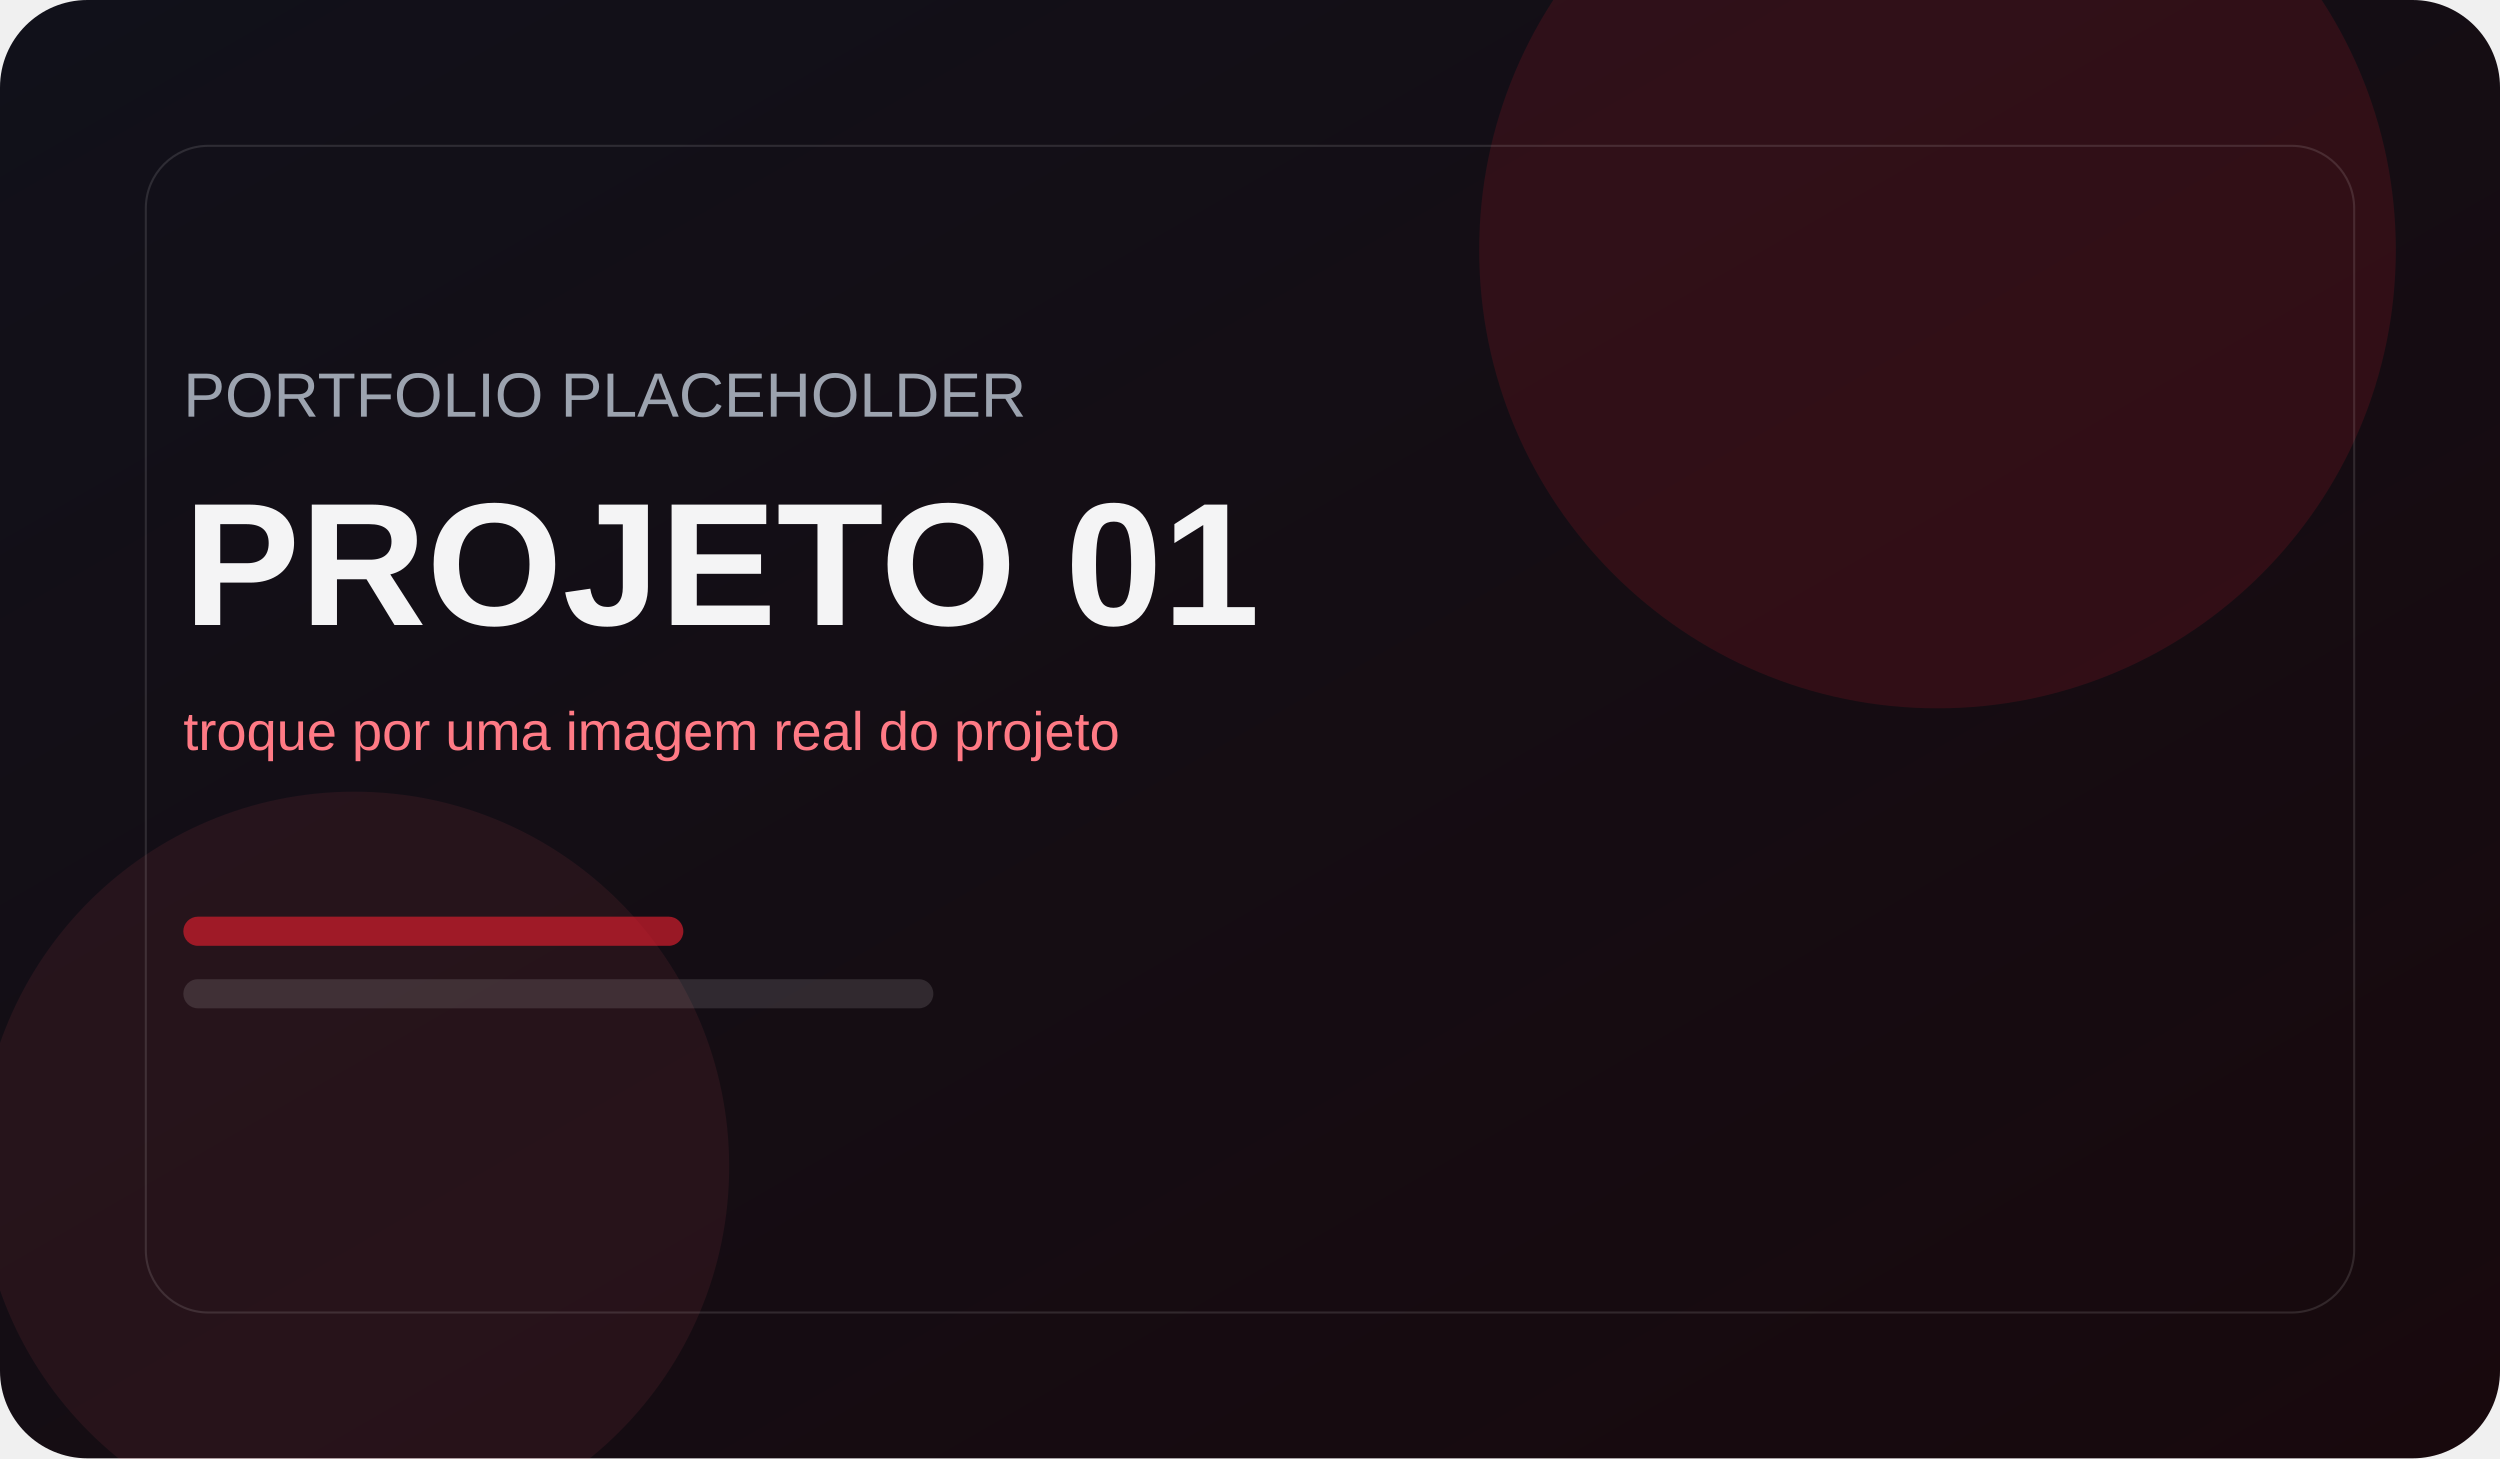
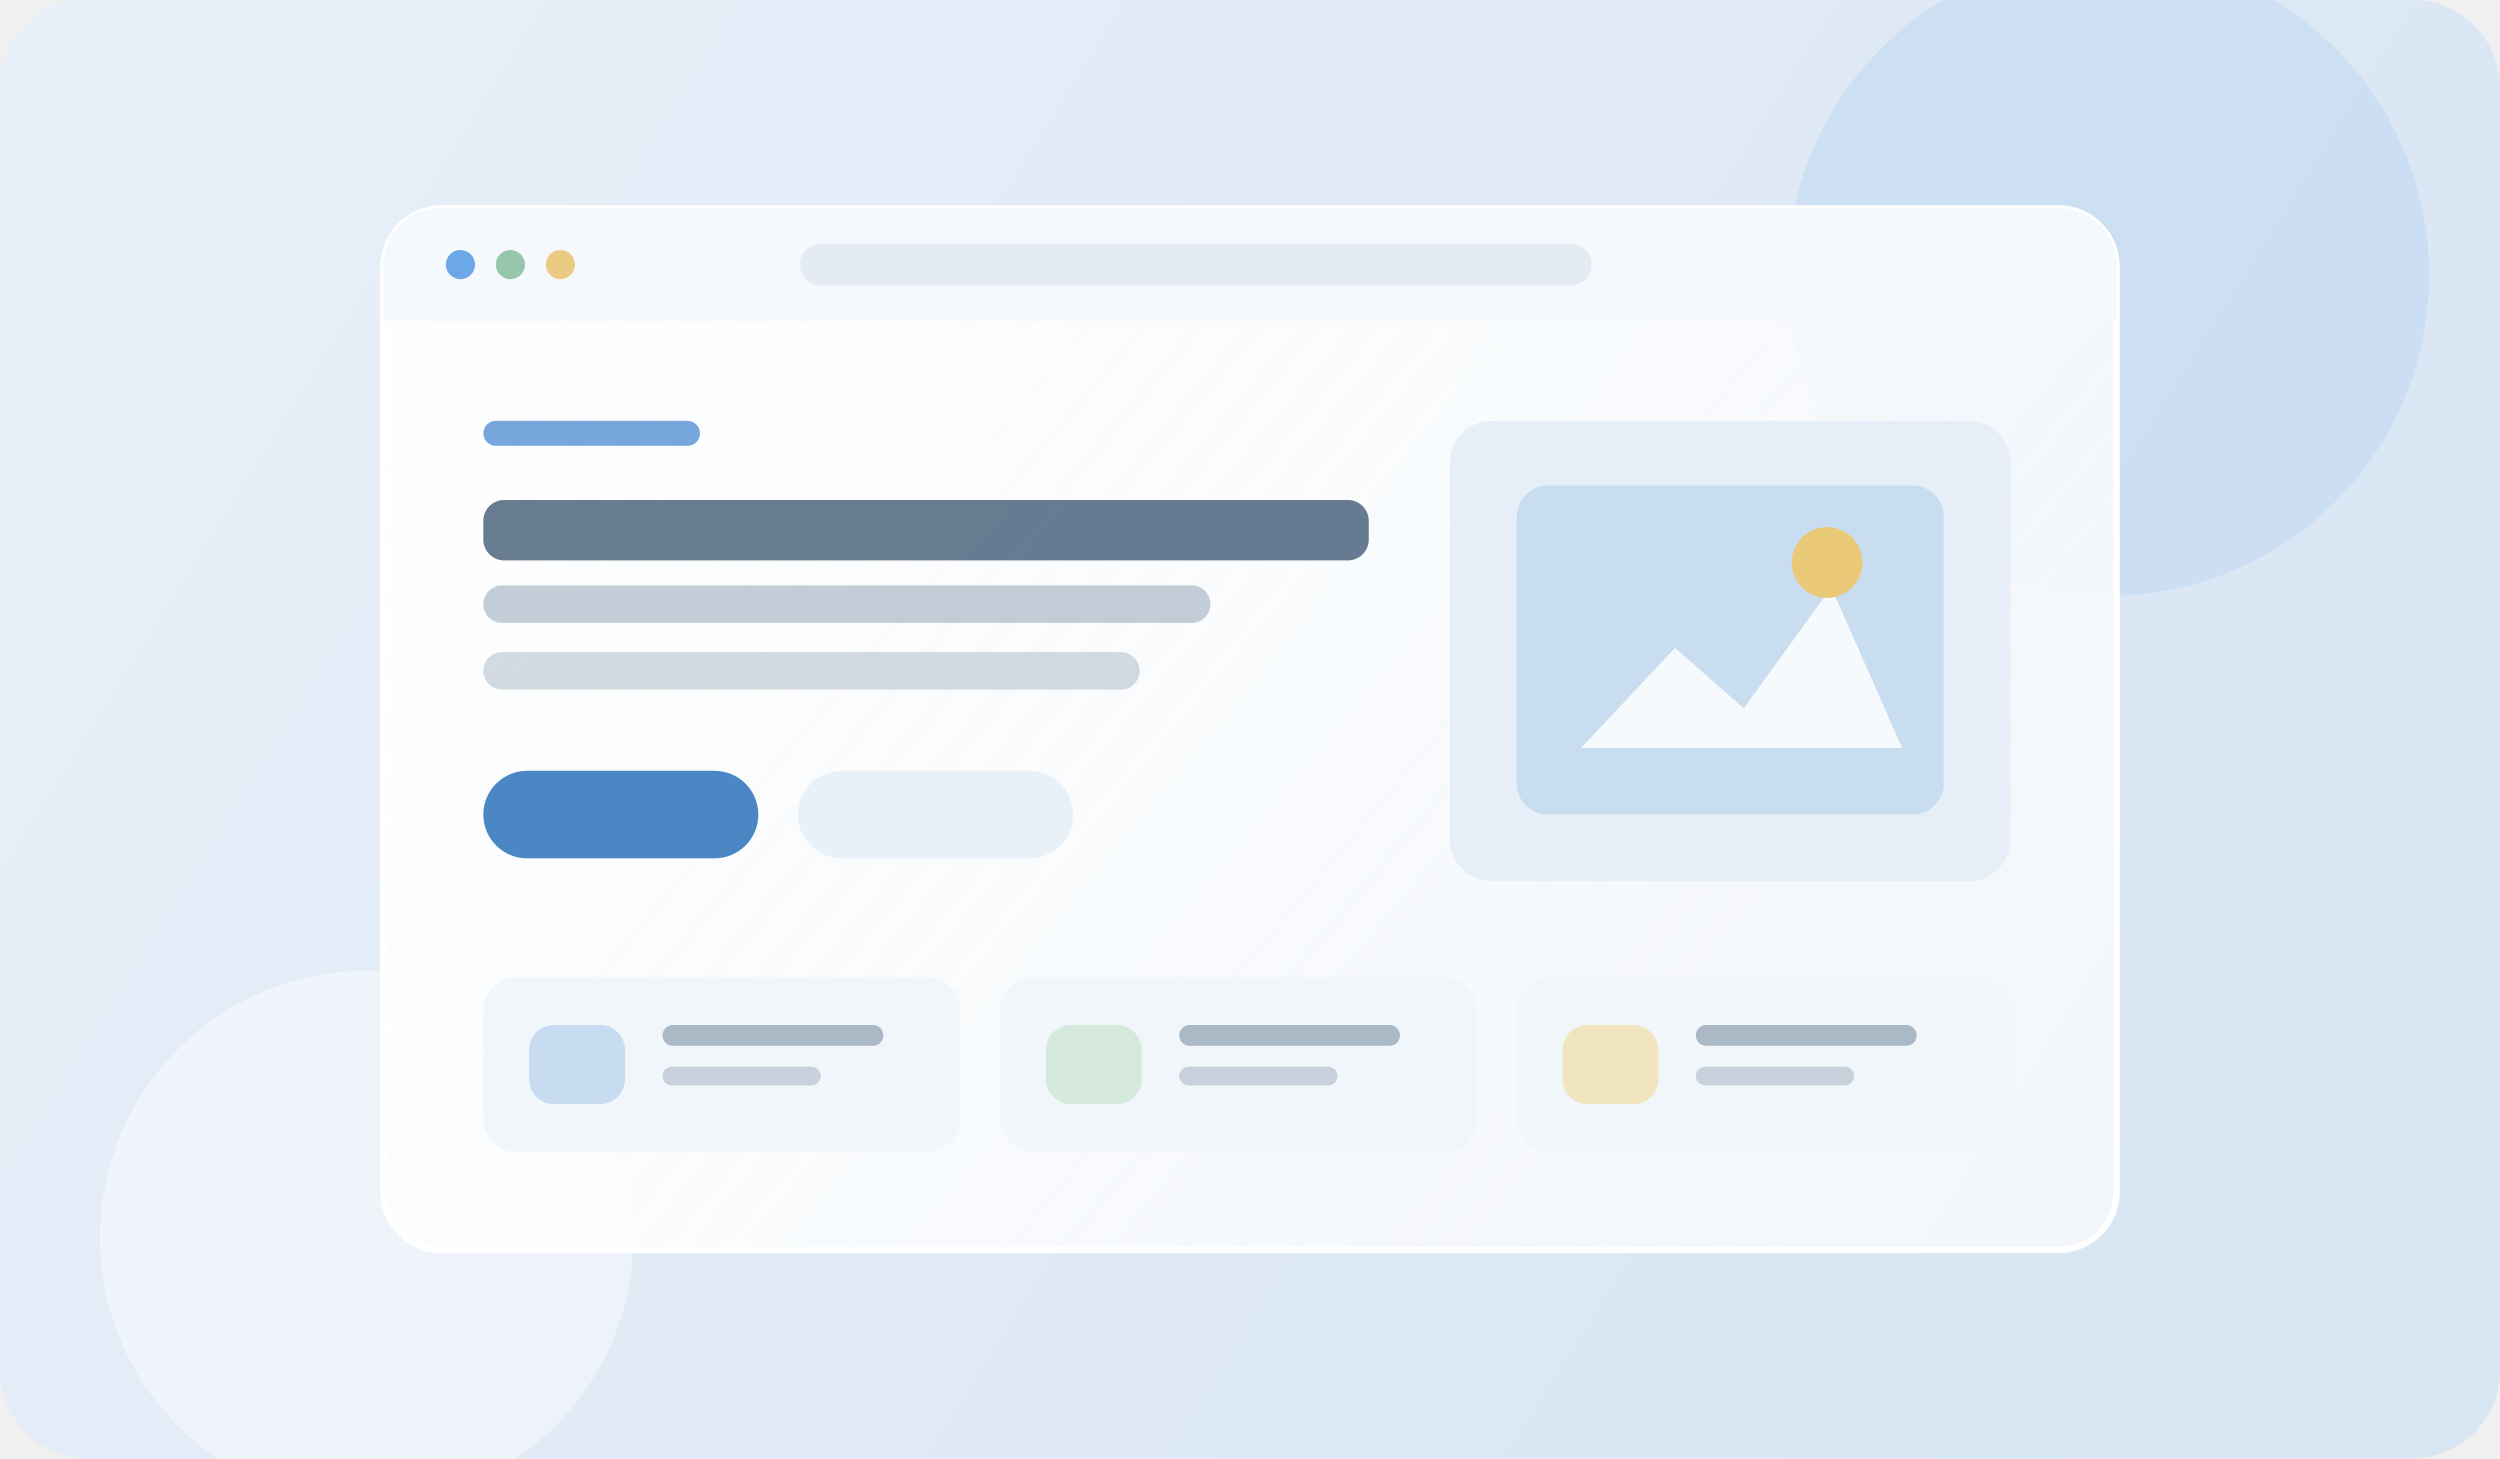
- <svg xmlns="http://www.w3.org/2000/svg" width="1200" height="700" viewBox="0 0 1200 700">
+ <svg xmlns="http://www.w3.org/2000/svg" viewBox="0 0 1200 700" fill="none">
  <defs>
-     <linearGradient id="g" x1="0" x2="1" y1="0" y2="1">
-       <stop stop-color="#11111a" />
-       <stop offset="1" stop-color="#18090d" />
+     <linearGradient id="bg" x1="100" y1="40" x2="1090" y2="660" gradientUnits="userSpaceOnUse">
+       <stop stop-color="#E7EFF8" />
+       <stop offset="1" stop-color="#D8E5F3" />
+     </linearGradient>
+     <linearGradient id="panel" x1="275" y1="110" x2="860" y2="600" gradientUnits="userSpaceOnUse">
+       <stop stop-color="#fff" stop-opacity=".96" />
+       <stop offset="1" stop-color="#F9FBFD" stop-opacity=".82" />
    </linearGradient>
  </defs>
-   <rect width="1200" height="700" rx="42" fill="url(#g)" />
-   <circle cx="930" cy="120" r="220" fill="#e11d2e" opacity=".14" />
-   <circle cx="170" cy="560" r="180" fill="#ff5969" opacity=".08" />
-   <rect x="70" y="70" width="1060" height="560" rx="30" fill="none" stroke="#ffffff" stroke-opacity=".12" />
-   <text x="88" y="200" font-family="Arial, sans-serif" font-size="30" fill="#9ca3af">PORTFOLIO PLACEHOLDER</text>
-   <text x="88" y="300" font-family="Arial, sans-serif" font-size="84" font-weight="700" fill="#f4f4f5">PROJETO 01</text>
-   <text x="88" y="360" font-family="Arial, sans-serif" font-size="26" fill="#ff7a85">troque por uma imagem real do projeto</text>
-   <rect x="88" y="440" width="240" height="14" rx="7" fill="#e11d2e" opacity=".65" />
-   <rect x="88" y="470" width="360" height="14" rx="7" fill="#ffffff" opacity=".12" />
+   <rect width="1200" height="700" rx="42" fill="url(#bg)" />
+   <circle cx="1012" cy="132" r="154" fill="#BFD6F2" fill-opacity=".55" />
+   <circle cx="176" cy="594" r="128" fill="#FFF" fill-opacity=".42" />
+   <rect x="184" y="100" width="832" height="500" rx="28" fill="url(#panel)" stroke="#fff" stroke-width="3" />
+   <rect x="184" y="100" width="832" height="54" rx="28" fill="#F5F8FC" />
+   <path d="M184 128a28 28 0 0 1 28-28h776a28 28 0 0 1 28 28v26H184v-26Z" fill="#F5F8FC" />
+   <circle cx="221" cy="127" r="7" fill="#6CA7E8" />
+   <circle cx="245" cy="127" r="7" fill="#96C7AD" />
+   <circle cx="269" cy="127" r="7" fill="#EBCB83" />
+   <rect x="384" y="117" width="380" height="20" rx="10" fill="#E4EBF3" />
+   <rect x="232" y="202" width="104" height="12" rx="6" fill="#76A6DC" />
+   <rect x="232" y="240" width="425" height="29" rx="10" fill="#536A83" fill-opacity=".88" />
+   <rect x="232" y="281" width="349" height="18" rx="9" fill="#93A5B8" fill-opacity=".55" />
+   <rect x="232" y="313" width="315" height="18" rx="9" fill="#93A5B8" fill-opacity=".4" />
+   <rect x="232" y="370" width="132" height="42" rx="21" fill="#4B86C5" />
+   <rect x="383" y="370" width="132" height="42" rx="21" fill="#E8F0F8" />
+   <rect x="696" y="202" width="269" height="221" rx="20" fill="#E6EFF8" />
+   <rect x="728" y="233" width="205" height="158" rx="15" fill="#C9DDF1" />
+   <path d="M759 359 804 311l33 29 42-58 34 77H759Z" fill="#fff" fill-opacity=".85" />
+   <circle cx="877" cy="270" r="17" fill="#E9C977" />
+   <rect x="232" y="469" width="229" height="84" rx="16" fill="#F1F6FB" />
+   <rect x="480" y="469" width="229" height="84" rx="16" fill="#F1F6FB" />
+   <rect x="728" y="469" width="237" height="84" rx="16" fill="#F1F6FB" />
+   <rect x="254" y="492" width="46" height="38" rx="12" fill="#C8DCF1" />
+   <rect x="318" y="492" width="106" height="10" rx="5" fill="#71859B" fill-opacity=".55" />
+   <rect x="318" y="512" width="76" height="9" rx="4.5" fill="#A6B4C3" fill-opacity=".55" />
+   <rect x="502" y="492" width="46" height="38" rx="12" fill="#D6E9DD" />
+   <rect x="566" y="492" width="106" height="10" rx="5" fill="#71859B" fill-opacity=".55" />
+   <rect x="566" y="512" width="76" height="9" rx="4.5" fill="#A6B4C3" fill-opacity=".55" />
+   <rect x="750" y="492" width="46" height="38" rx="12" fill="#F1E5BF" />
+   <rect x="814" y="492" width="106" height="10" rx="5" fill="#71859B" fill-opacity=".55" />
+   <rect x="814" y="512" width="76" height="9" rx="4.5" fill="#A6B4C3" fill-opacity=".55" />
</svg>
